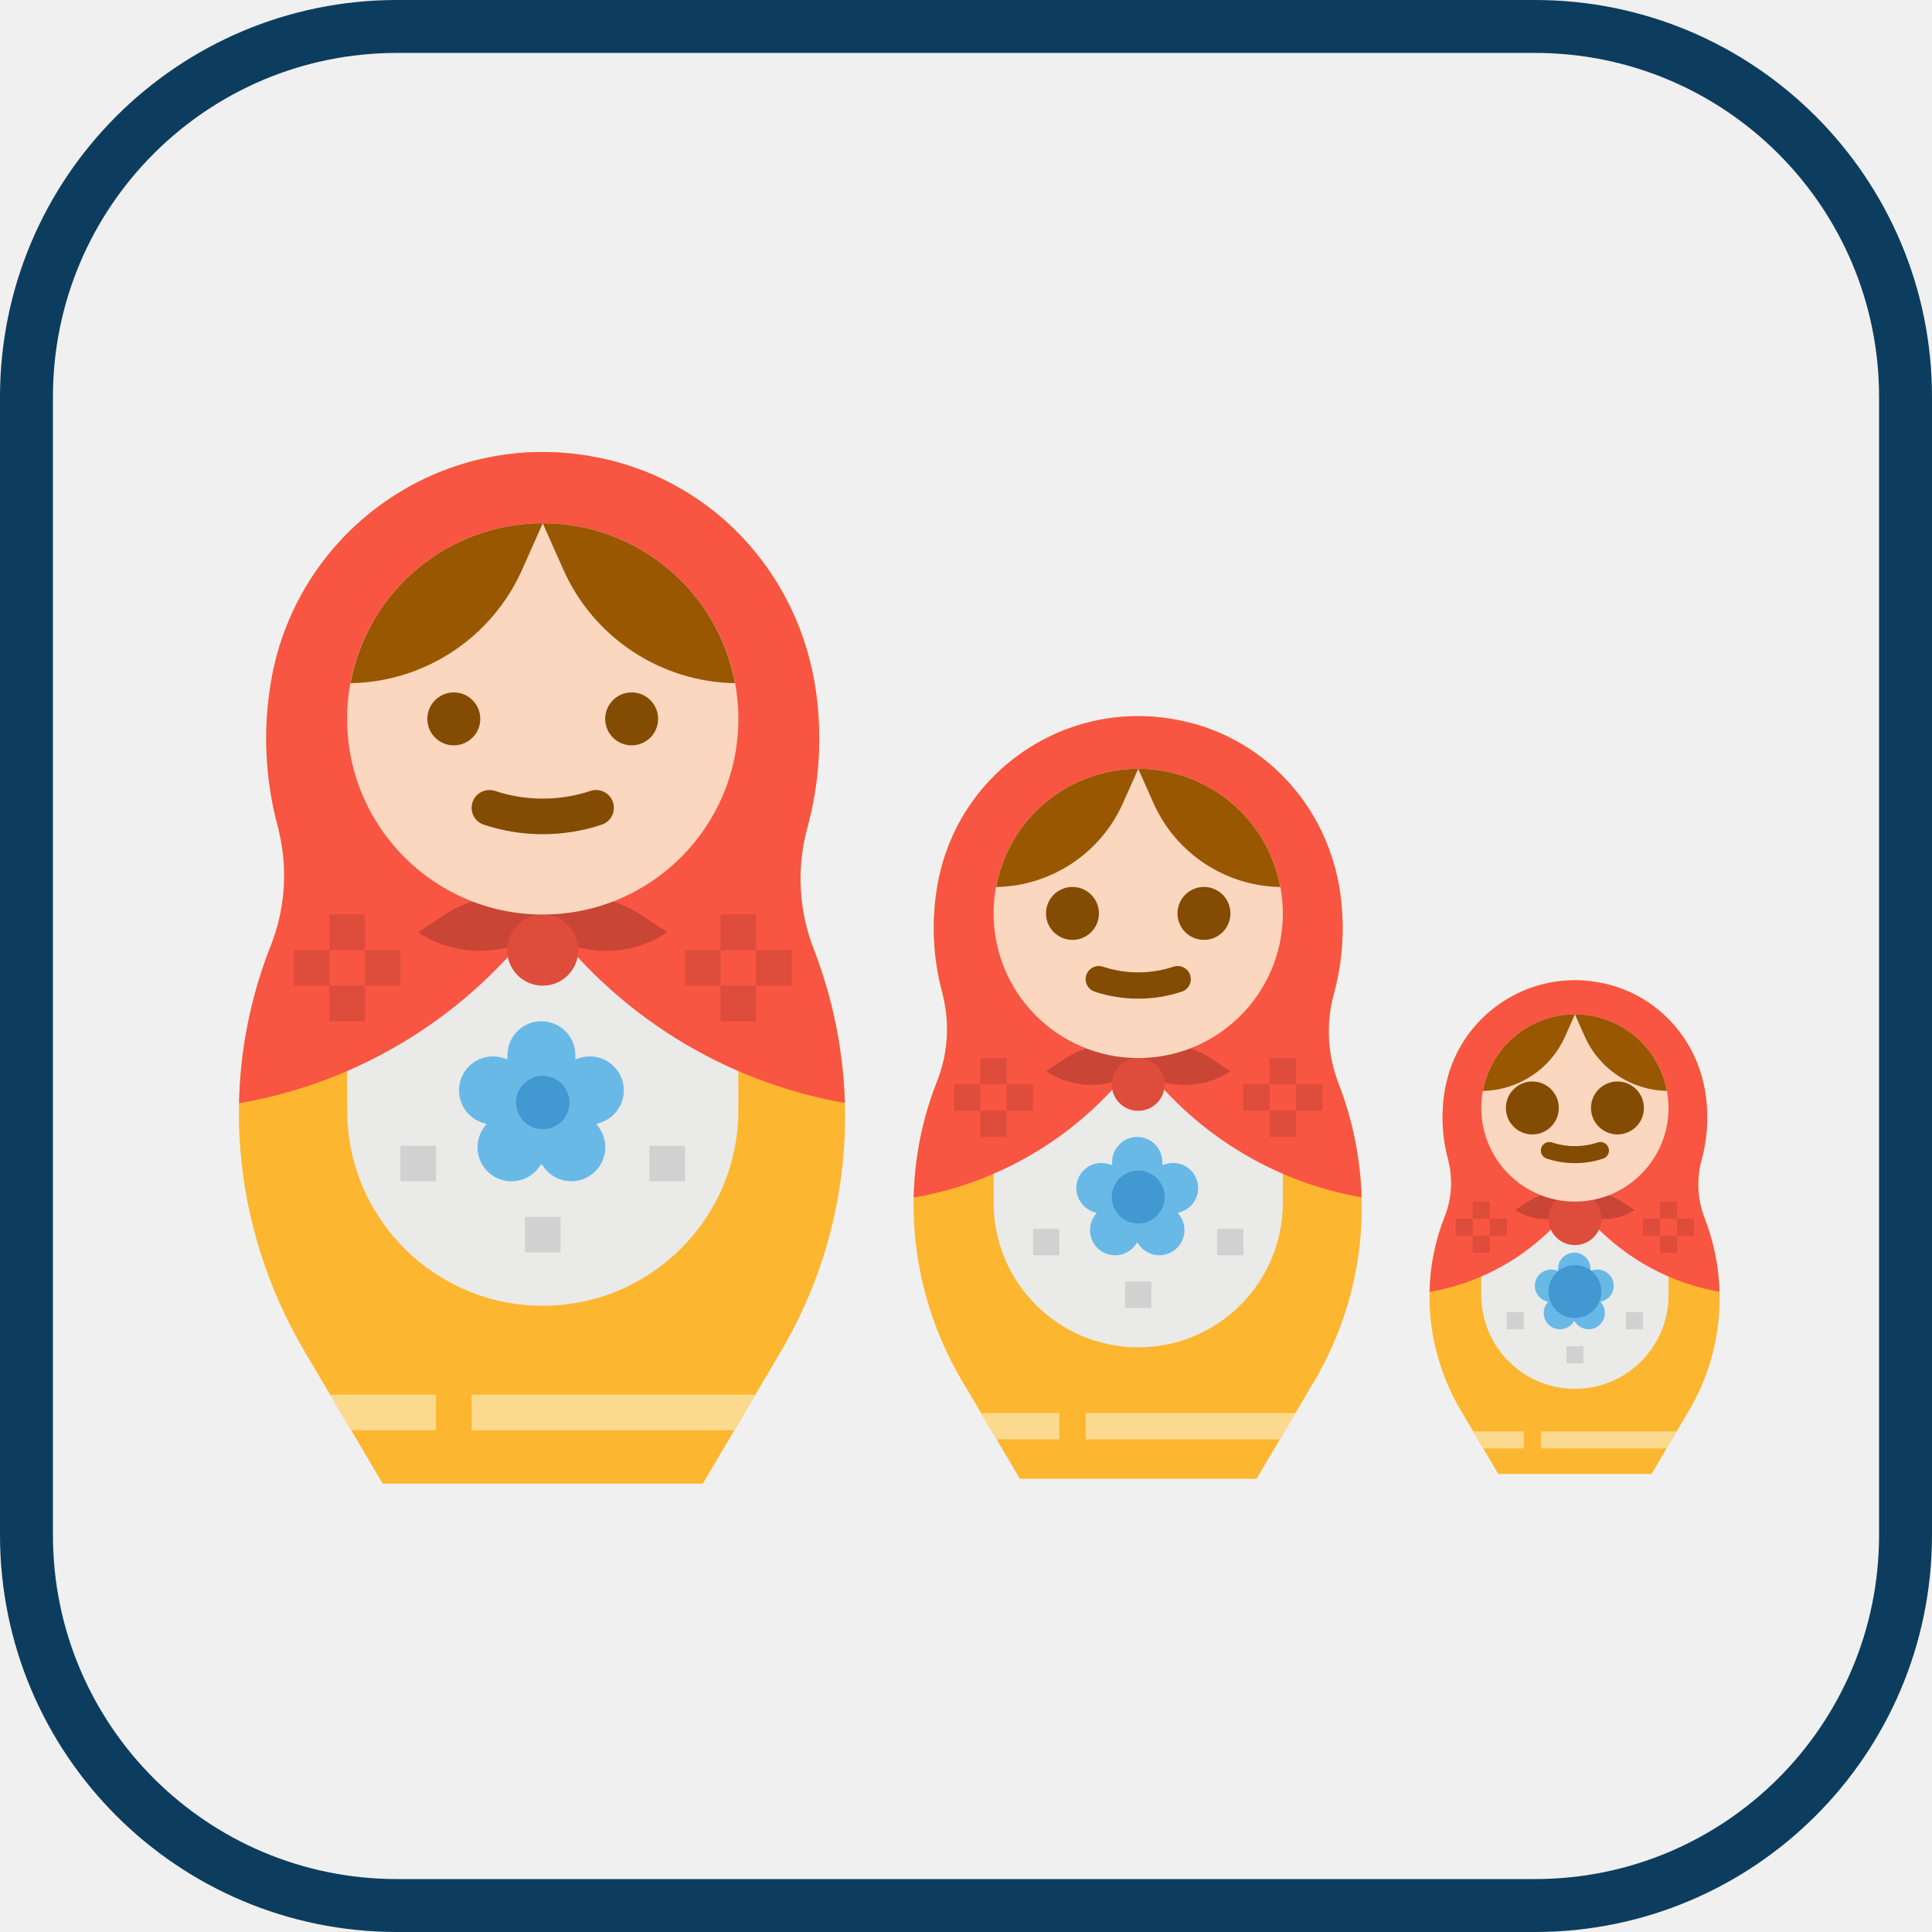
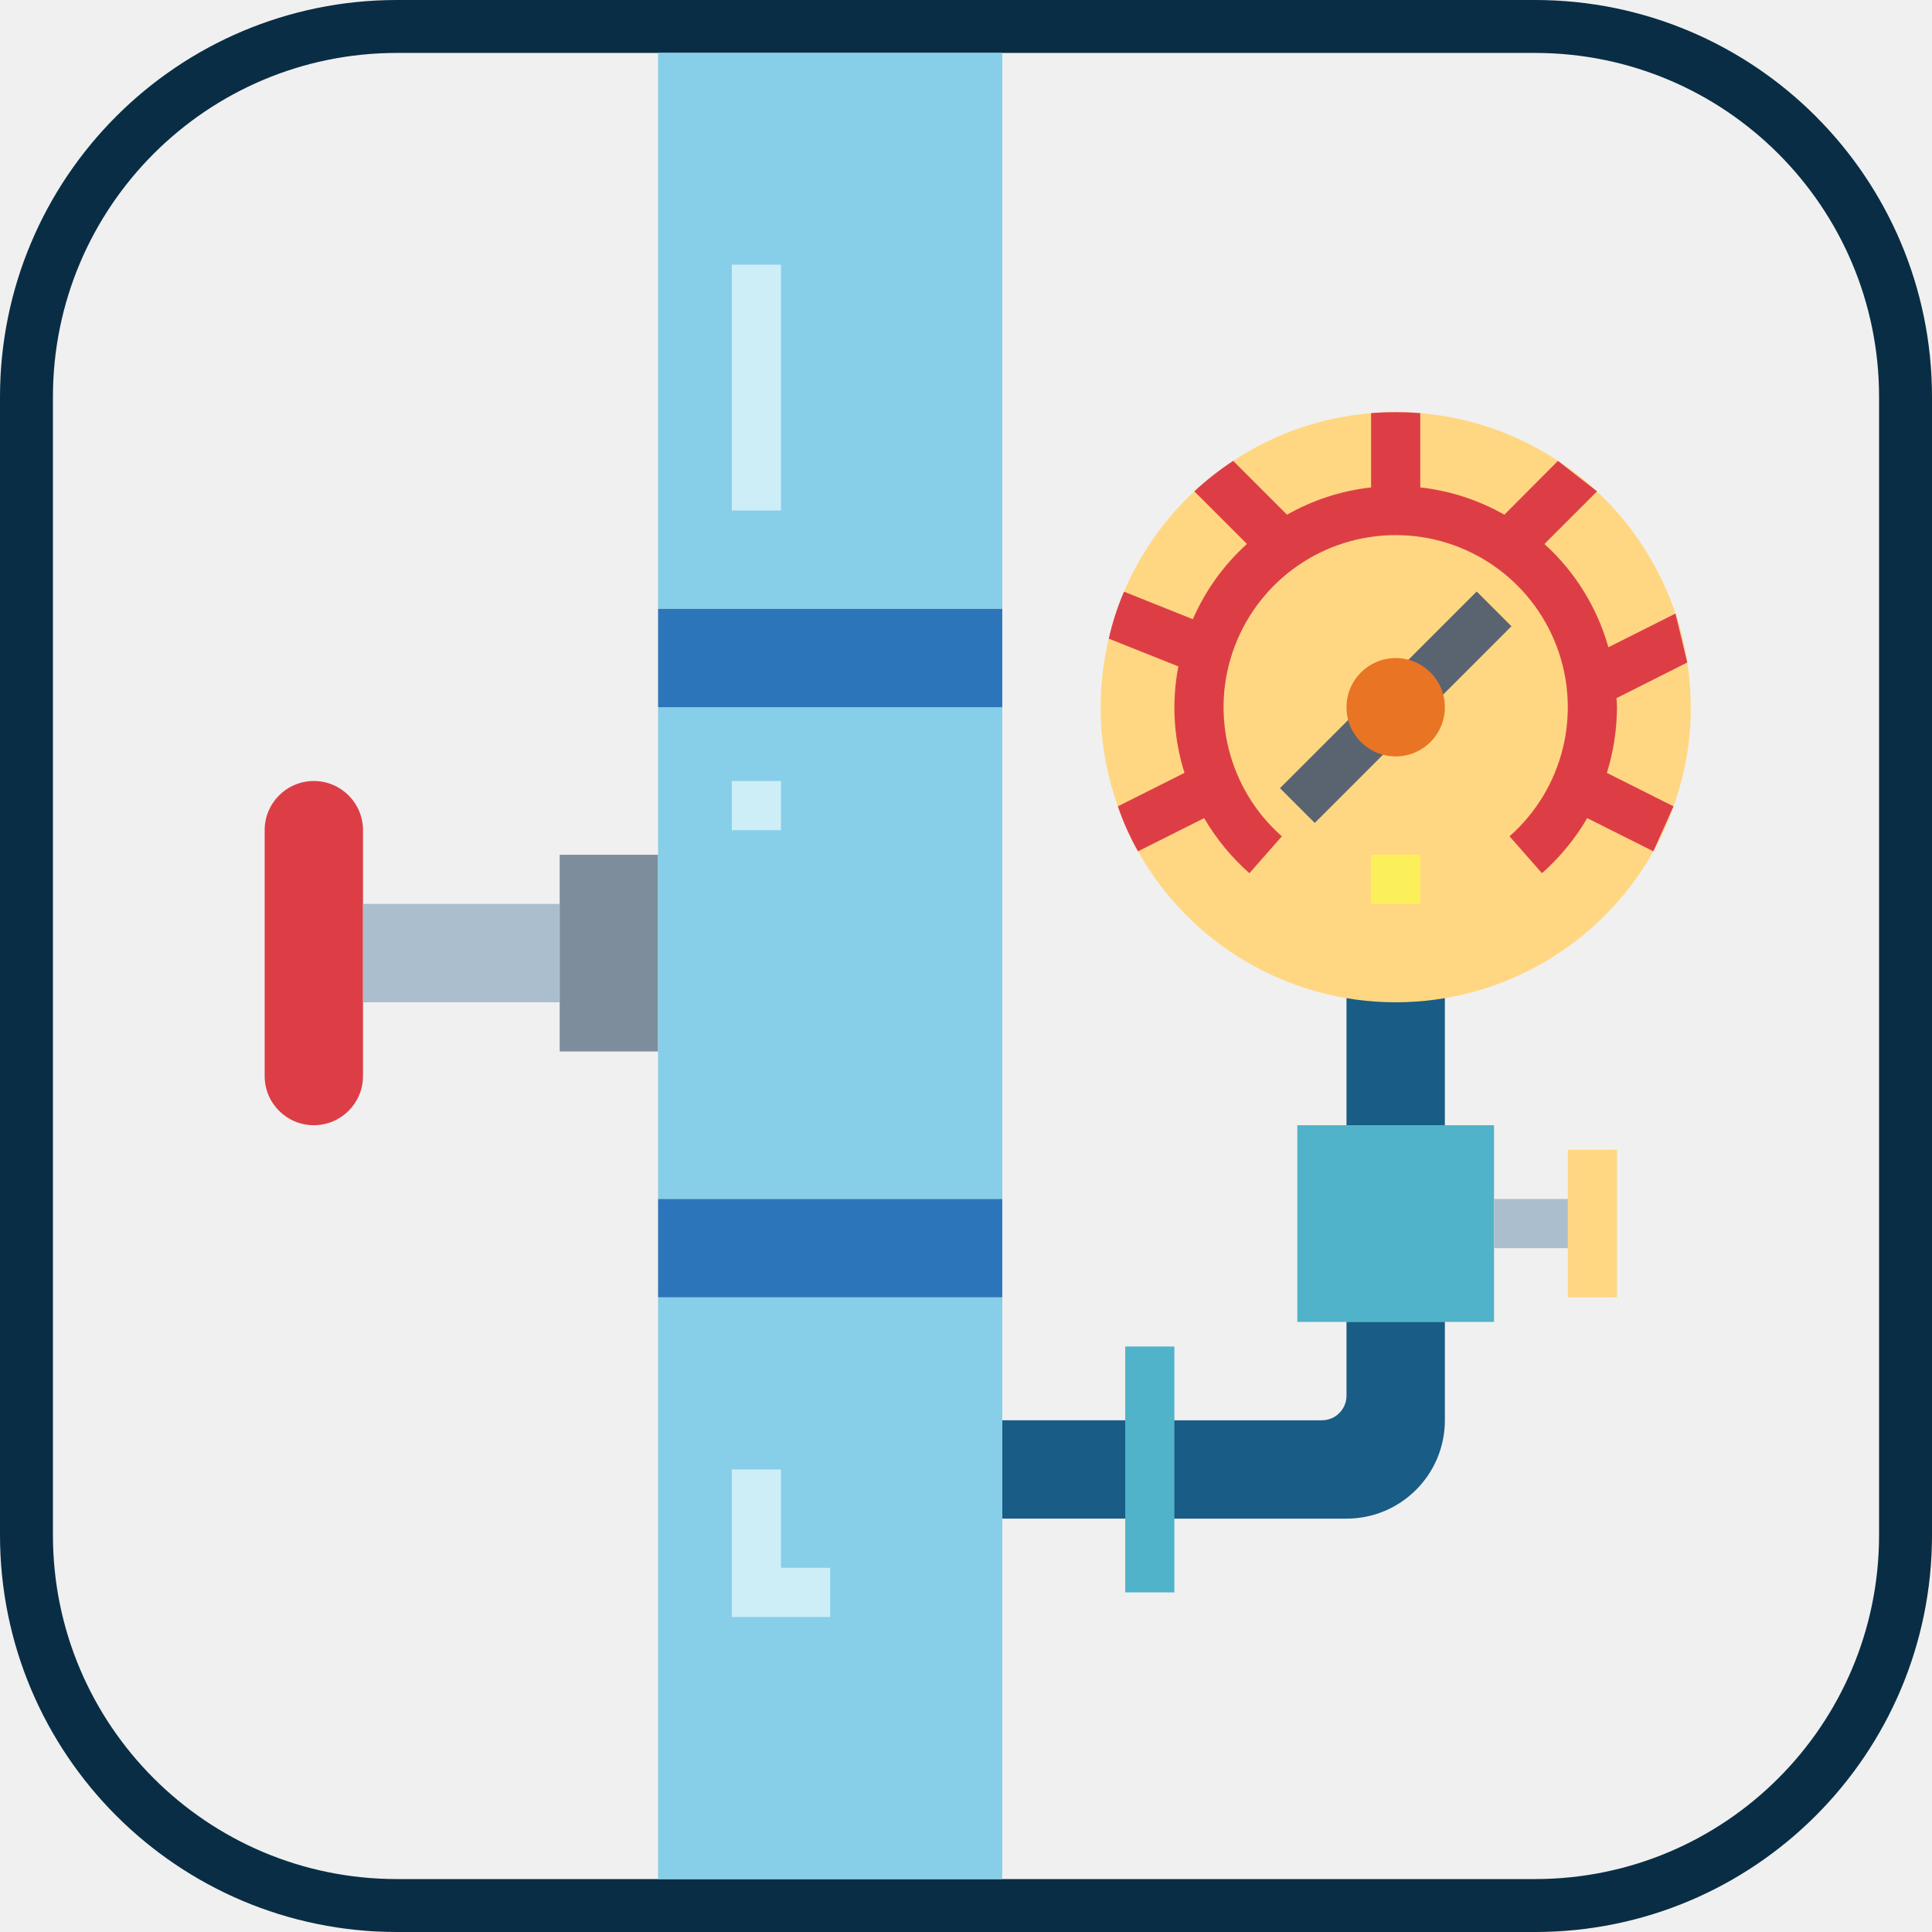
<svg xmlns="http://www.w3.org/2000/svg" xmlns:xlink="http://www.w3.org/1999/xlink" width="73px" height="73px" viewBox="0 0 73 73" version="1.1">
  <defs>
    <rect id="path-1" x="0" y="0" width="69" height="69" rx="14" />
  </defs>
  <g id="architecture-and-paradigmes/monads" stroke="none" stroke-width="1" fill="none" fill-rule="evenodd">
    <g id="container" transform="translate(2, 2)">
      <mask id="mask-2" fill="white">
        <use xlink:href="#path-1" />
      </mask>
-       <rect stroke="#0C3D5E" stroke-width="2" x="-1" y="-1" width="71" height="71" rx="14" />
-     </g>
-     <g id="Group-2" transform="translate(9, 17)" fill-rule="nonzero">
-       <g id="matryoshka-doll">
-         <path d="M21.746,18.865 C21.176,17.398 21.092,15.788 21.505,14.27 C21.953,12.63 22.068,10.916 21.845,9.231 C21.238,4.641 17.828,0.984 13.261,0.229 C7.614,-0.733 2.25,3.045 1.253,8.686 C0.926,10.544 1.013,12.451 1.509,14.27 L1.551,14.453 C1.88,15.871 1.772,17.355 1.241,18.711 C-0.736,23.667 -0.291,29.326 2.509,34.064 L5.46,39.058 L17.555,39.058 L20.506,34.064 C23.227,29.456 23.684,23.853 21.746,18.865 Z" id="Shape" fill="#FDB62F" />
-         <path d="M11.508,32.338 C7.425,32.338 4.116,29.029 4.116,24.946 L4.116,16.883 L18.899,16.883 L18.899,24.946 C18.899,29.029 15.59,32.338 11.508,32.338 Z" id="Shape" fill="#EAEAE8" />
-         <path d="M21.845,9.23 C21.238,4.641 17.828,0.984 13.261,0.228 C7.614,-0.733 2.25,3.045 1.253,8.686 C0.926,10.544 1.013,12.451 1.509,14.27 L1.551,14.453 C1.88,15.871 1.772,17.355 1.241,18.711 C0.485,20.613 0.076,22.636 0.034,24.683 C4.641,23.892 8.757,21.334 11.508,17.555 C14.245,21.318 18.337,23.871 22.921,24.674 C22.863,22.685 22.465,20.72 21.746,18.864 C21.176,17.398 21.092,15.788 21.505,14.27 C21.953,12.63 22.068,10.916 21.845,9.23 Z" id="Shape" fill="#F85542" />
-         <path d="M11.508,18.227 L10.987,18.487 C9.647,19.157 8.05,19.058 6.804,18.227 L7.768,17.584 C8.454,17.127 9.259,16.883 10.084,16.883 L11.508,16.883 L11.508,18.227 Z" id="Shape" fill="#C94536" />
-         <path d="M11.508,18.227 L12.028,18.487 C13.368,19.157 14.965,19.058 16.211,18.227 L15.247,17.584 C14.561,17.127 13.756,16.883 12.931,16.883 L11.508,16.883 L11.508,18.227 Z" id="Shape" fill="#C94536" />
-         <circle id="Oval" fill="#DE4C3B" cx="11.507" cy="18.899" r="1.344" />
-         <circle id="Oval" fill="#FAD7BE" cx="11.507" cy="10.163" r="7.392" />
-         <path d="M4.244,8.814 C7.057,8.766 9.586,7.091 10.73,4.521 L11.508,2.771 C7.947,2.772 4.893,5.313 4.244,8.814 Z" id="Shape" fill="#995701" />
-         <path d="M11.508,2.771 L12.285,4.521 C13.428,7.091 15.958,8.766 18.771,8.814 C18.122,5.313 15.068,2.773 11.508,2.771 Z" id="Shape" fill="#995701" />
-         <circle id="Oval" fill="#844B02" cx="8.147" cy="10.163" r="1" />
-         <circle id="Oval" fill="#844B02" cx="14.867" cy="10.163" r="1" />
-         <path d="M14.508,23.803 C14.289,23.129 13.566,22.76 12.892,22.979 L12.74,23.028 L12.74,22.87 C12.74,22.161 12.166,21.587 11.457,21.587 C10.749,21.587 10.174,22.161 10.174,22.87 L10.174,23.028 L10.023,22.979 C9.349,22.76 8.625,23.129 8.406,23.803 C8.187,24.477 8.556,25.201 9.23,25.42 L9.381,25.469 L9.288,25.597 C8.871,26.17 8.999,26.973 9.572,27.39 C10.146,27.806 10.948,27.679 11.365,27.106 L11.458,26.977 L11.551,27.106 C11.968,27.677 12.769,27.803 13.342,27.387 C13.914,26.972 14.042,26.171 13.627,25.597 L13.534,25.469 L13.685,25.42 C14.009,25.315 14.277,25.085 14.432,24.782 C14.586,24.479 14.614,24.127 14.508,23.803 Z" id="Shape" fill="#69B9E7" />
-         <circle id="Oval" fill="#4298D1" cx="11.507" cy="24.659" r="1.008" />
-         <path d="M11.508,14.52 C10.75,14.52 9.998,14.399 9.279,14.16 C9.051,14.084 8.881,13.893 8.833,13.657 C8.785,13.422 8.866,13.179 9.046,13.02 C9.225,12.861 9.476,12.809 9.704,12.885 C10.875,13.273 12.14,13.273 13.311,12.885 C13.663,12.768 14.044,12.958 14.161,13.31 C14.278,13.662 14.088,14.043 13.736,14.16 C13.017,14.399 12.265,14.52 11.508,14.52 Z" id="Shape" fill="#844B02" />
-         <polygon id="Shape" fill="#DE4C3B" points="4.788 18.899 6.131 18.899 6.131 20.243 4.788 20.243" />
-         <polygon id="Shape" fill="#D1D1D1" points="15.539 26.29 16.883 26.29 16.883 27.634 15.539 27.634" />
-         <polygon id="Shape" fill="#D1D1D1" points="6.131 26.29 7.475 26.29 7.475 27.634 6.131 27.634" />
-         <polygon id="Shape" fill="#D1D1D1" points="10.835 28.978 12.179 28.978 12.179 30.322 10.835 30.322" />
-         <polygon id="Shape" fill="#FBD98E" points="7.475 35.698 3.474 35.698 4.268 37.042 7.475 37.042" />
-         <polygon id="Shape" fill="#FBD98E" points="19.54 35.698 8.819 35.698 8.819 37.042 18.746 37.042" />
-         <g id="Group" transform="translate(2.015917, 17.47128)" fill="#DE4C3B">
-           <polygon id="Shape" points="16.211 2.771 17.555 2.771 17.555 4.115 16.211 4.115" />
-           <polygon id="Shape" points="14.867 1.427 16.211 1.427 16.211 2.771 14.867 2.771" />
-           <polygon id="Shape" points="16.211 0.083 17.555 0.083 17.555 1.427 16.211 1.427" />
-           <polygon id="Shape" points="17.555 1.427 18.899 1.427 18.899 2.771 17.555 2.771" />
-           <polygon id="Shape" points="0.084 1.427 1.428 1.427 1.428 2.771 0.084 2.771" />
-           <polygon id="Shape" points="1.428 0.083 2.772 0.083 2.772 1.427 1.428 1.427" />
-           <polygon id="Shape" points="1.428 2.771 2.772 2.771 2.772 4.115 1.428 4.115" />
-         </g>
-       </g>
-       <g id="matryoshka-doll" transform="translate(25.5, 10)">
-         <path d="M16.077,13.947 C15.655,12.863 15.593,11.672 15.899,10.55 C16.23,9.337 16.315,8.07 16.15,6.824 C15.701,3.431 13.181,0.728 9.804,0.169 C5.629,-0.542 1.664,2.251 0.927,6.422 C0.684,7.795 0.749,9.205 1.116,10.55 L1.146,10.685 C1.39,11.733 1.31,12.831 0.918,13.833 C-0.544,17.497 -0.215,21.681 1.855,25.184 L4.036,28.875 L12.979,28.875 L15.16,25.184 C17.172,21.777 17.51,17.635 16.077,13.947 Z" id="Shape" fill="#FDB62F" />
-         <path d="M8.508,23.908 C5.489,23.908 3.043,21.461 3.043,18.443 L3.043,12.481 L13.972,12.481 L13.972,18.443 C13.972,21.461 11.526,23.908 8.508,23.908 Z" id="Shape" fill="#EAEAE8" />
-         <path d="M16.15,6.824 C15.701,3.431 13.181,0.727 9.804,0.169 C5.629,-0.542 1.664,2.251 0.927,6.422 C0.684,7.795 0.749,9.205 1.116,10.55 L1.146,10.685 C1.39,11.733 1.31,12.831 0.918,13.833 C0.358,15.239 0.056,16.735 0.025,18.248 C3.431,17.663 6.474,15.772 8.508,12.978 C10.531,15.76 13.557,17.647 16.946,18.242 C16.902,16.771 16.609,15.318 16.077,13.947 C15.656,12.863 15.593,11.672 15.899,10.55 C16.23,9.337 16.315,8.07 16.15,6.824 Z" id="Shape" fill="#F85542" />
-         <path d="M8.508,13.475 L8.123,13.667 C7.132,14.163 5.952,14.089 5.03,13.475 L5.743,13 C6.25,12.662 6.846,12.481 7.455,12.481 L8.508,12.481 L8.508,13.475 Z" id="Shape" fill="#C94536" />
-         <path d="M8.508,13.475 L8.893,13.667 C9.883,14.163 11.063,14.089 11.985,13.475 L11.272,13 C10.765,12.662 10.17,12.481 9.56,12.481 L8.508,12.481 L8.508,13.475 Z" id="Shape" fill="#C94536" />
-         <circle id="Oval" fill="#DE4C3B" cx="8.507" cy="13.972" r="1" />
-         <circle id="Oval" fill="#FAD7BE" cx="8.507" cy="7.513" r="5.465" />
-         <path d="M3.138,6.516 C5.217,6.48 7.087,5.242 7.932,3.342 L8.508,2.049 C5.875,2.05 3.617,3.928 3.138,6.516 Z" id="Shape" fill="#995701" />
-         <path d="M8.508,2.049 L9.082,3.342 C9.928,5.242 11.798,6.48 13.877,6.516 C13.397,3.928 11.14,2.05 8.508,2.049 Z" id="Shape" fill="#995701" />
-         <circle id="Oval" fill="#844B02" cx="6.023" cy="7.513" r="1" />
-         <circle id="Oval" fill="#844B02" cx="10.991" cy="7.513" r="1" />
-         <path d="M10.726,17.598 C10.564,17.099 10.029,16.827 9.531,16.988 L9.419,17.025 L9.419,16.907 C9.419,16.384 8.994,15.959 8.47,15.959 C7.947,15.959 7.522,16.384 7.522,16.907 L7.522,17.025 L7.41,16.988 C6.912,16.827 6.377,17.099 6.215,17.597 C6.053,18.096 6.326,18.631 6.824,18.793 L6.936,18.829 L6.867,18.924 C6.559,19.348 6.653,19.941 7.077,20.249 C7.501,20.557 8.094,20.463 8.402,20.039 L8.471,19.944 L8.54,20.039 C8.848,20.462 9.44,20.555 9.864,20.248 C10.287,19.94 10.381,19.348 10.075,18.924 L10.006,18.829 L10.117,18.793 C10.357,18.715 10.555,18.546 10.669,18.321 C10.784,18.097 10.804,17.837 10.726,17.598 Z" id="Shape" fill="#69B9E7" />
-         <circle id="Oval" fill="#4298D1" cx="8.507" cy="18.231" r="1" />
-         <path d="M8.508,10.734 C7.948,10.735 7.391,10.645 6.86,10.469 C6.692,10.413 6.566,10.271 6.53,10.097 C6.495,9.923 6.555,9.743 6.688,9.626 C6.82,9.508 7.006,9.47 7.174,9.526 C8.04,9.813 8.975,9.813 9.841,9.526 C10.101,9.439 10.382,9.58 10.469,9.84 C10.556,10.101 10.415,10.382 10.155,10.469 C9.624,10.645 9.067,10.735 8.508,10.734 Z" id="Shape" fill="#844B02" />
-         <polygon id="Shape" fill="#DE4C3B" points="3.539 13.972 4.533 13.972 4.533 14.965 3.539 14.965" />
-         <polygon id="Shape" fill="#D1D1D1" points="11.488 19.436 12.482 19.436 12.482 20.43 11.488 20.43" />
-         <polygon id="Shape" fill="#D1D1D1" points="4.533 19.436 5.527 19.436 5.527 20.43 4.533 20.43" />
-         <polygon id="Shape" fill="#D1D1D1" points="8.011 21.424 9.004 21.424 9.004 22.417 8.011 22.417" />
-         <polygon id="Shape" fill="#FBD98E" points="5.527 26.392 2.568 26.392 3.156 27.385 5.527 27.385" />
-         <polygon id="Shape" fill="#FBD98E" points="14.446 26.392 6.52 26.392 6.52 27.385 13.859 27.385" />
-         <g id="Group" transform="translate(1.49037, 12.91654)" fill="#DE4C3B">
-           <polygon id="Shape" points="11.985 2.049 12.978 2.049 12.978 3.042 11.985 3.042" />
-           <polygon id="Shape" points="10.991 1.055 11.985 1.055 11.985 2.049 10.991 2.049" />
-           <polygon id="Shape" points="11.985 0.062 12.978 0.062 12.978 1.055 11.985 1.055" />
-           <polygon id="Shape" points="12.978 1.055 13.972 1.055 13.972 2.049 12.978 2.049" />
-           <polygon id="Shape" points="0.062 1.055 1.055 1.055 1.055 2.049 0.062 2.049" />
-           <polygon id="Shape" points="1.055 0.062 2.049 0.062 2.049 1.055 1.055 1.055" />
-           <polygon id="Shape" points="1.055 2.049 2.049 2.049 2.049 3.042 1.055 3.042" />
-         </g>
-       </g>
-       <g id="matryoshka-doll" transform="translate(45, 20)">
-         <path d="M10.408,9.029 C10.135,8.327 10.095,7.556 10.292,6.83 C10.507,6.045 10.562,5.225 10.455,4.418 C10.164,2.221 8.533,0.471 6.347,0.109 C3.644,-0.351 1.077,1.457 0.6,4.157 C0.443,5.046 0.485,5.959 0.722,6.83 L0.742,6.917 C0.9,7.596 0.848,8.306 0.594,8.955 C-0.352,11.327 -0.139,14.035 1.201,16.303 L2.613,18.693 L8.402,18.693 L9.814,16.303 C11.117,14.098 11.335,11.416 10.408,9.029 Z" id="Shape" fill="#FDB62F" />
-         <path d="M5.508,15.477 C3.554,15.477 1.97,13.893 1.97,11.939 L1.97,8.08 L9.045,8.08 L9.045,11.939 C9.045,13.893 7.461,15.477 5.508,15.477 Z" id="Shape" fill="#EAEAE8" />
-         <path d="M10.455,4.418 C10.164,2.221 8.533,0.471 6.347,0.109 C3.644,-0.351 1.077,1.457 0.6,4.157 C0.443,5.046 0.485,5.959 0.722,6.83 L0.742,6.917 C0.9,7.596 0.848,8.306 0.594,8.955 C0.232,9.866 0.036,10.834 0.016,11.813 C2.221,11.435 4.191,10.211 5.508,8.402 C6.818,10.203 8.776,11.424 10.97,11.809 C10.942,10.857 10.752,9.917 10.408,9.029 C10.135,8.327 10.095,7.556 10.293,6.83 C10.507,6.045 10.562,5.224 10.455,4.418 Z" id="Shape" fill="#F85542" />
-         <path d="M5.508,8.723 L5.258,8.848 C4.617,9.169 3.853,9.121 3.256,8.723 L3.718,8.416 C4.046,8.197 4.432,8.08 4.826,8.08 L5.508,8.08 L5.508,8.723 Z" id="Shape" fill="#C94536" />
-         <path d="M5.508,8.723 L5.757,8.848 C6.398,9.169 7.162,9.121 7.759,8.723 L7.297,8.416 C6.969,8.197 6.583,8.08 6.189,8.08 L5.508,8.08 L5.508,8.723 Z" id="Shape" fill="#C94536" />
-         <circle id="Oval" fill="#DE4C3B" cx="5.507" cy="9.045" r="1" />
-         <circle id="Oval" fill="#FAD7BE" cx="5.507" cy="4.864" r="3.538" />
-         <path d="M2.031,4.219 C3.377,4.195 4.588,3.394 5.135,2.164 L5.508,1.326 C3.803,1.327 2.342,2.543 2.031,4.219 Z" id="Shape" fill="#995701" />
-         <path d="M5.508,1.326 L5.88,2.164 C6.427,3.394 7.637,4.195 8.984,4.219 C8.673,2.543 7.212,1.327 5.508,1.326 Z" id="Shape" fill="#995701" />
-         <circle id="Oval" fill="#844B02" cx="3.899" cy="4.864" r="1" />
-         <circle id="Oval" fill="#844B02" cx="7.115" cy="4.864" r="1" />
-         <path d="M6.944,11.392 C6.839,11.07 6.493,10.893 6.17,10.998 L6.098,11.021 L6.098,10.945 C6.098,10.606 5.823,10.331 5.484,10.331 C5.144,10.331 4.869,10.606 4.869,10.945 L4.869,11.021 L4.797,10.998 C4.475,10.893 4.128,11.07 4.023,11.392 C3.919,11.715 4.095,12.061 4.418,12.166 L4.49,12.189 L4.445,12.251 C4.246,12.525 4.307,12.909 4.581,13.109 C4.856,13.308 5.24,13.247 5.439,12.973 L5.484,12.911 L5.528,12.973 C5.728,13.246 6.111,13.307 6.385,13.108 C6.659,12.909 6.721,12.525 6.522,12.251 L6.477,12.19 L6.55,12.166 C6.705,12.116 6.833,12.006 6.907,11.861 C6.981,11.716 6.994,11.547 6.944,11.392 Z" id="Shape" fill="#69B9E7" />
-         <circle id="Oval" fill="#4298D1" cx="5.507" cy="11.802" r="1" />
-         <path d="M5.508,6.949 C5.145,6.949 4.785,6.891 4.441,6.777 C4.332,6.741 4.251,6.649 4.228,6.536 C4.205,6.424 4.243,6.308 4.329,6.231 C4.415,6.155 4.535,6.131 4.644,6.167 C5.205,6.353 5.81,6.353 6.371,6.167 C6.539,6.111 6.721,6.202 6.777,6.37 C6.834,6.539 6.743,6.721 6.574,6.777 C6.23,6.891 5.87,6.949 5.508,6.949 Z" id="Shape" fill="#844B02" />
-         <polygon id="Shape" fill="#DE4C3B" points="2.291 9.045 2.935 9.045 2.935 9.688 2.291 9.688" />
-         <polygon id="Shape" fill="#D1D1D1" points="7.437 12.583 8.08 12.583 8.08 13.226 7.437 13.226" />
-         <polygon id="Shape" fill="#D1D1D1" points="2.935 12.583 3.578 12.583 3.578 13.226 2.935 13.226" />
-         <polygon id="Shape" fill="#D1D1D1" points="5.186 13.869 5.829 13.869 5.829 14.512 5.186 14.512" />
-         <polygon id="Shape" fill="#FBD98E" points="3.578 17.085 1.663 17.085 2.043 17.728 3.578 17.728" />
-         <polygon id="Shape" fill="#FBD98E" points="9.352 17.085 4.221 17.085 4.221 17.728 8.972 17.728" />
-         <g id="Group" transform="translate(0.964822, 8.361793)" fill="#DE4C3B">
-           <polygon id="Shape" points="7.759 1.326 8.402 1.326 8.402 1.97 7.759 1.97" />
-           <polygon id="Shape" points="7.115 0.683 7.759 0.683 7.759 1.326 7.115 1.326" />
-           <polygon id="Shape" points="7.759 0.04 8.402 0.04 8.402 0.683 7.759 0.683" />
-           <polygon id="Shape" points="8.402 0.683 9.045 0.683 9.045 1.326 8.402 1.326" />
-           <polygon id="Shape" points="0.04 0.683 0.683 0.683 0.683 1.326 0.04 1.326" />
-           <polygon id="Shape" points="0.683 0.04 1.327 0.04 1.327 0.683 0.683 0.683" />
-           <polygon id="Shape" points="0.683 1.326 1.327 1.326 1.327 1.97 0.683 1.97" />
+       <rect stroke="#092D44" stroke-width="2" x="-1" y="-1" width="71" height="71" rx="14" />
+       <g id="gauge" mask="url(#mask-2)">
+         <g transform="translate(8, -2)">
+           <polygon id="Shape" fill="#87CEE9" fill-rule="nonzero" points="14.865 0 27.871 0 27.871 23.006 14.865 23.006" />
+           <polygon id="Shape" fill="#195C85" fill-rule="nonzero" points="40.877 36.942 44.594 36.942 44.594 42.516 40.877 42.516" />
+           <polygon id="Shape" fill="#50B3C9" fill-rule="nonzero" points="39.019 42.516 46.452 42.516 46.452 49.948 39.019 49.948" />
+           <polygon id="Shape" fill="#AABECE" fill-rule="nonzero" points="46.452 45.303 50.168 45.303 50.168 47.161 46.452 47.161" />
+           <polygon id="Shape" fill="#FFD782" fill-rule="nonzero" points="49.239 43.445 51.097 43.445 51.097 49.019 49.239 49.019" />
+           <polygon id="Shape" fill="#195C85" fill-rule="nonzero" points="27.871 53.665 33.445 53.665 33.445 57.381 27.871 57.381" />
+           <path d="M40.877,49.948 L40.877,52.735 C40.877,53.249 40.461,53.665 39.948,53.665 L33.445,53.665 L33.445,57.381 L40.877,57.381 C42.93,57.381 44.594,55.717 44.594,53.665 L44.594,49.948 L40.877,49.948 Z" id="Shape" fill="#195C85" fill-rule="nonzero" />
+           <polygon id="Shape" fill="#50B3C9" fill-rule="nonzero" points="32.516 50.877 34.374 50.877 34.374 60.168 32.516 60.168" />
+           <path d="M1.858,29.51 C2.884,29.51 3.716,30.342 3.716,31.368 L3.716,40.658 C3.716,41.684 2.884,42.516 1.858,42.516 C0.832,42.516 0,41.684 0,40.658 L0,31.368 C0,30.342 0.832,29.51 1.858,29.51 Z" id="Shape" fill="#DD3E46" fill-rule="nonzero" />
+           <polygon id="Shape" fill="#AABECE" fill-rule="nonzero" points="3.716 34.155 11.148 34.155 11.148 37.871 3.716 37.871" />
+           <polygon id="Shape" fill="#7D8D9C" fill-rule="nonzero" points="11.148 32.297 14.865 32.297 14.865 39.729 11.148 39.729" />
+           <polygon id="Shape" fill="#87CEE9" fill-rule="nonzero" points="14.865 26.723 27.871 26.723 27.871 45.303 14.865 45.303" />
+           <polygon id="Shape" fill="#2D75BB" fill-rule="nonzero" points="14.865 23.006 27.871 23.006 27.871 26.723 14.865 26.723" />
+           <polygon id="Shape" fill="#87CEE9" fill-rule="nonzero" points="27.871 73.884 14.865 73.884 14.865 49.019 27.871 49.019" />
+           <polygon id="Shape" fill="#2D75BB" fill-rule="nonzero" points="27.871 49.019 14.865 49.019 14.865 45.303 27.871 45.303" />
+           <g id="Group" stroke-width="1" fill="none" fill-rule="evenodd" transform="translate(17.65161, 10)">
+             <polygon id="Shape" fill="#CDEEF6" fill-rule="nonzero" points="0 0 1.858 0 1.858 9.29 0 9.29" />
+             <polygon id="Shape" fill="#CDEEF6" fill-rule="nonzero" points="0 19.51 1.858 19.51 1.858 21.368 0 21.368" />
+             <polygon id="Shape" fill="#CDEEF6" fill-rule="nonzero" points="3.716 51.097 0 51.097 0 45.523 1.858 45.523 1.858 49.239 3.716 49.239" />
+           </g>
+           <path d="M53.884,26.723 C53.889,27.999 53.669,29.267 53.233,30.467 C53.033,31.056 52.778,31.625 52.472,32.167 C50.497,35.689 46.774,37.871 42.735,37.871 C38.697,37.871 34.974,35.689 32.999,32.167 C32.693,31.625 32.438,31.056 32.238,30.467 C31.509,28.433 31.39,26.231 31.894,24.131 C32.032,23.523 32.225,22.929 32.47,22.356 C33.327,20.338 34.762,18.618 36.595,17.414 C38.152,16.382 39.945,15.762 41.806,15.611 C42.113,15.584 42.42,15.574 42.735,15.574 C43.051,15.574 43.358,15.584 43.665,15.611 C45.523,15.763 47.313,16.383 48.867,17.414 C49.393,17.753 49.887,18.139 50.344,18.566 C51.696,19.838 52.714,21.424 53.308,23.183 C53.514,23.784 53.663,24.403 53.754,25.032 C53.84,25.591 53.883,26.156 53.884,26.723 Z" id="Shape" fill="#FFD782" fill-rule="nonzero" />
+           <polygon id="Shape" fill="#5A6470" fill-rule="nonzero" points="38.363 29.781 41.151 26.994 42.464 28.308 39.677 31.095" />
+           <polygon id="Shape" fill="#5A6470" fill-rule="nonzero" points="43.008 25.137 45.796 22.35 47.109 23.663 44.322 26.451" />
+           <polygon id="Shape" fill="#FCF05A" fill-rule="nonzero" points="41.806 32.297 43.665 32.297 43.665 34.155 41.806 34.155" />
+           <path d="M50.716,29.203 L53.233,30.467 L52.472,32.167 L49.973,30.913 C49.517,31.693 48.94,32.395 48.263,32.994 L47.037,31.6 C49.065,29.811 49.775,26.953 48.819,24.424 C47.862,21.893 45.44,20.219 42.735,20.219 C40.031,20.219 37.609,21.893 36.652,24.424 C35.696,26.953 36.406,29.811 38.434,31.6 L37.208,32.994 C36.531,32.395 35.954,31.693 35.498,30.913 L32.999,32.167 C32.693,31.625 32.438,31.056 32.238,30.467 L34.755,29.203 C34.344,27.902 34.264,26.52 34.523,25.18 L31.894,24.131 C32.032,23.523 32.225,22.929 32.47,22.356 L35.071,23.397 C35.542,22.315 36.239,21.345 37.115,20.554 L35.127,18.566 C35.583,18.141 36.074,17.756 36.595,17.414 L38.629,19.448 C39.607,18.892 40.688,18.541 41.806,18.417 L41.806,15.611 C42.113,15.584 42.42,15.574 42.735,15.574 C43.051,15.574 43.358,15.584 43.665,15.611 L43.665,18.417 C44.783,18.541 45.864,18.892 46.842,19.448 L48.867,17.414 L50.344,18.566 L48.356,20.554 C49.512,21.602 50.349,22.954 50.772,24.456 L53.308,23.183 L53.754,25.032 L51.078,26.379 C51.088,26.49 51.097,26.602 51.097,26.723 C51.094,27.564 50.965,28.4 50.716,29.203 Z" id="Shape" fill="#DD3E46" fill-rule="nonzero" />
+           <path d="M44.594,26.723 C44.594,27.749 43.762,28.581 42.735,28.581 C41.709,28.581 40.877,27.749 40.877,26.723 C40.877,25.696 41.709,24.865 42.735,24.865 C43.762,24.865 44.594,25.696 44.594,26.723 Z" id="Shape" fill="#E97424" fill-rule="nonzero" />
        </g>
      </g>
    </g>
  </g>
</svg>
